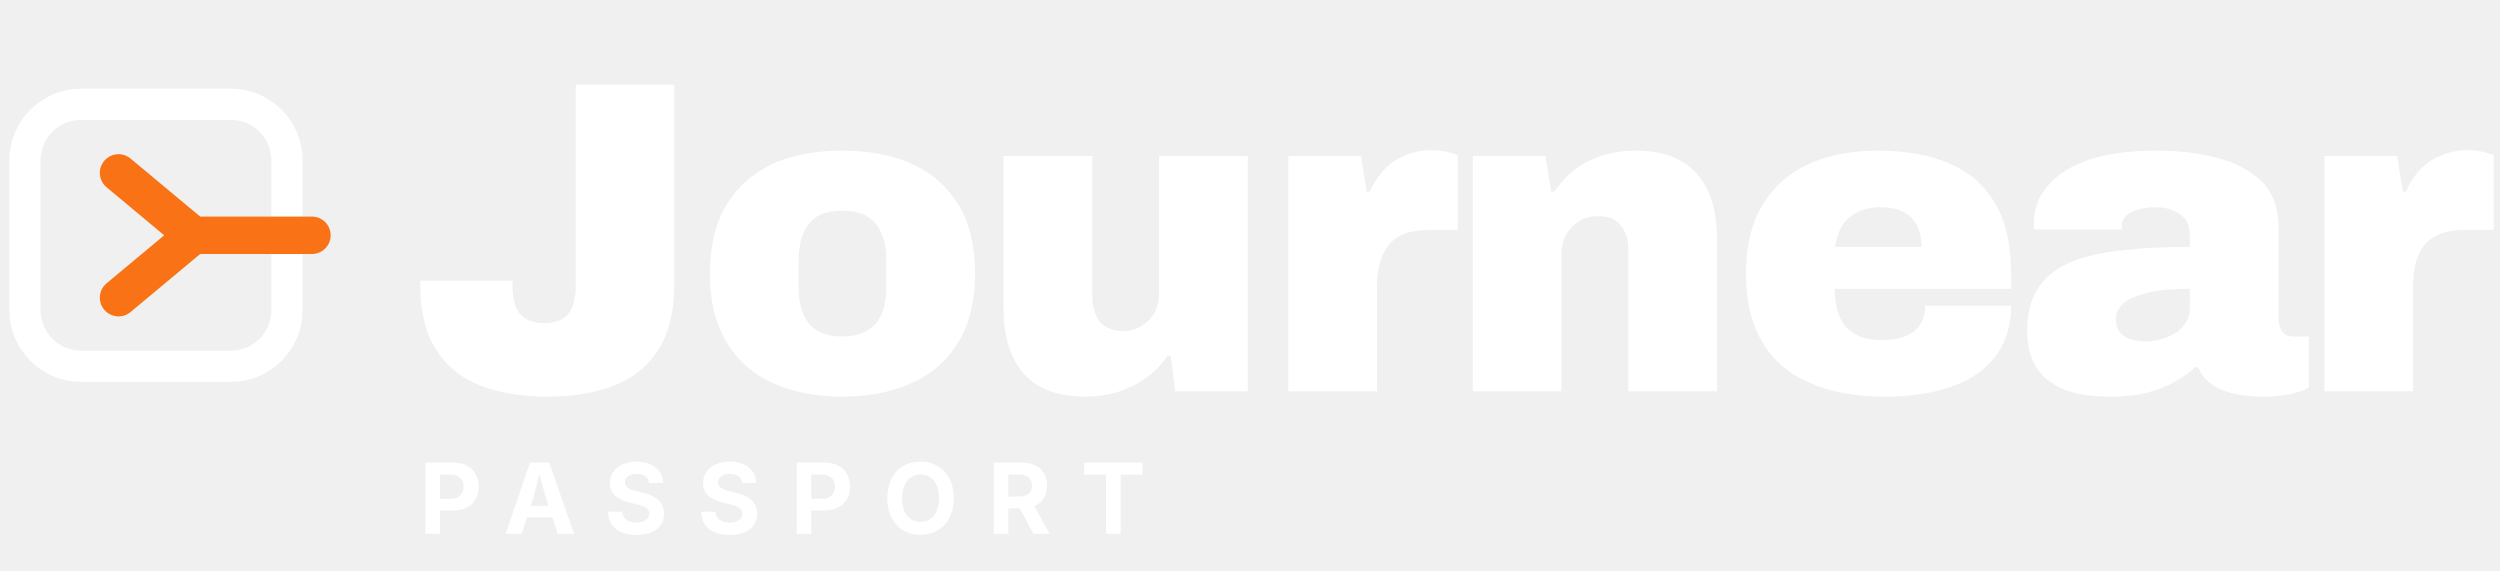
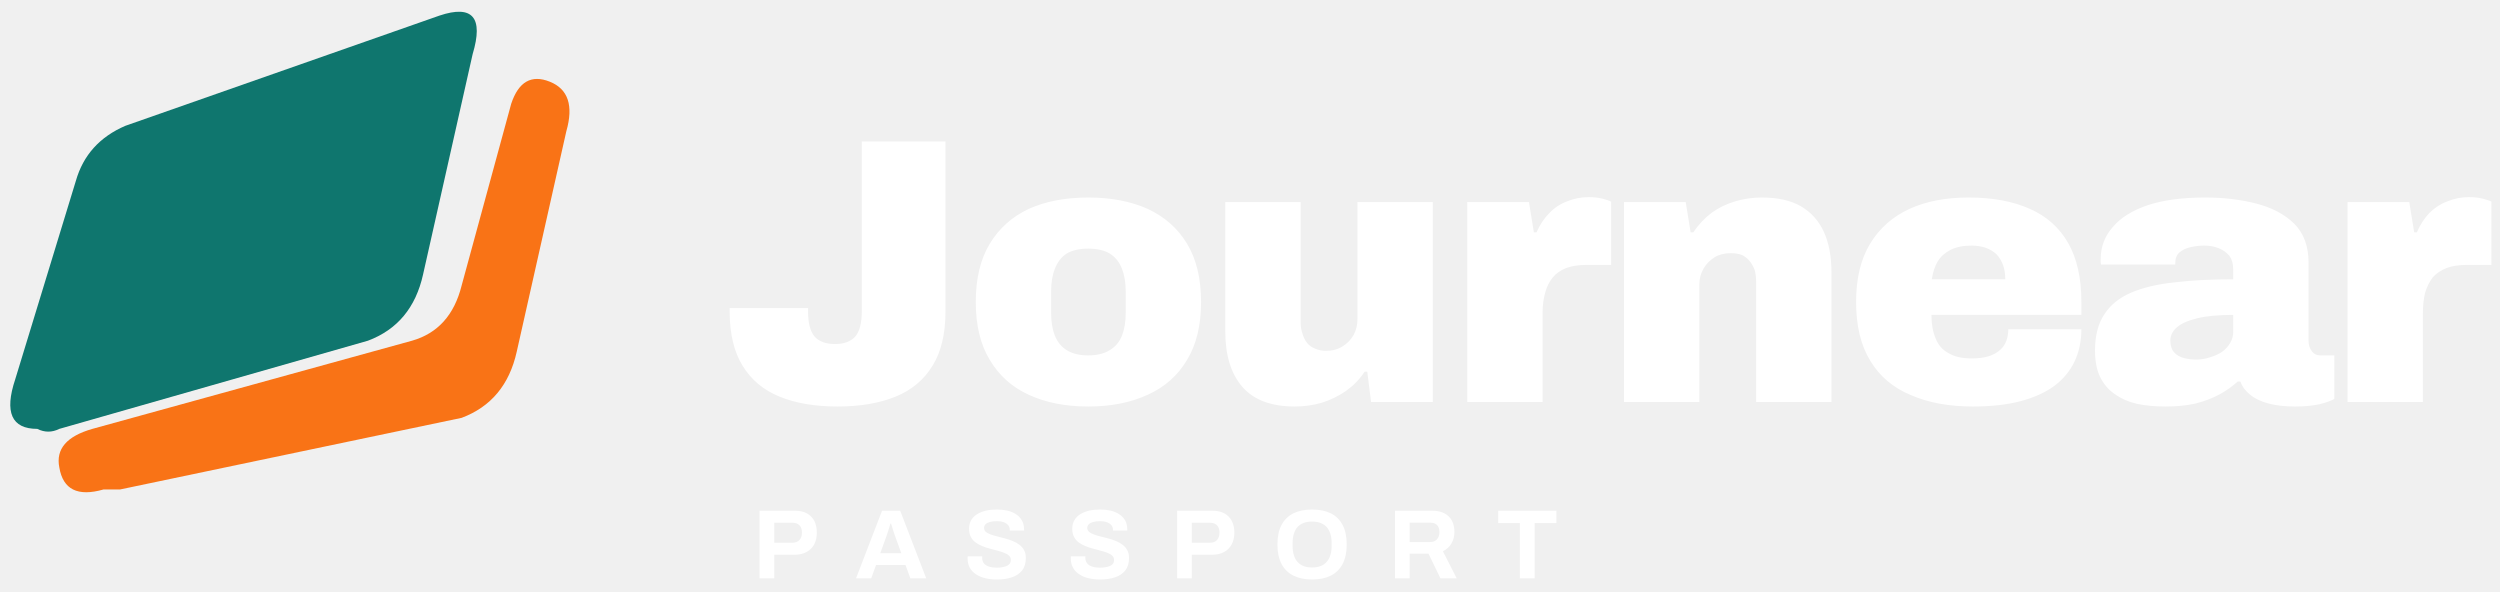
- <svg xmlns="http://www.w3.org/2000/svg" viewBox="0 0 561 128" width="561" height="128" role="img" aria-label="Journear Passport">
-   <g transform="translate(0,17.8) scale(0.7)">
-     <g id="mark">
-       <rect x="8" y="8" width="84" height="84" rx="18" fill="none" stroke="#FFFFFF" stroke-width="10" />
-       <path d="M38 30 L62 50 L38 70" fill="none" stroke="#F97316" stroke-width="12" stroke-linecap="round" stroke-linejoin="round" />
-       <path d="M62 50 L100 50" stroke="#F97316" stroke-width="12" stroke-linecap="round" />
-     </g>
+ <svg xmlns="http://www.w3.org/2000/svg" viewBox="35 38.5 482 114" width="482" height="114" role="img" aria-label="Journear Passport">
+   <g transform="translate(22 33) scale(1.0625)">
+     <path fill="#0F766E" d="M19 83 Q12 83 15 74 L26 38 Q28 31 35 28 L92 8 Q101 5 98 15 L89 55 Q87 64 79 67 L23 83 Q21 84 19 83 Z" />
+     <path fill="#F97316" d="M31 94 Q24 96 23 90 Q22 85 29 83 L87 67 Q94 65 96 57 L105 24 Q107 18 112 20 Q117 22 115 29 L106 69 Q104 78 96 81 L34 94 Z" />
  </g>
-   <g transform="translate(92.0,87.8)">
-     <path fill="#FFFFFF" d="M30.8 1.2Q21.9 1.2 15.5 -1.4Q9.1 -4 5.7 -9.6Q2.3 -15.1 2.3 -23.9V-24.8H23V-24Q23 -19.2 24.8 -17.2Q26.6 -15.3 30.1 -15.3Q33.6 -15.3 35.4 -17.2Q37.2 -19.2 37.2 -24V-68.8H59.3V-23.9Q59.3 -15.1 55.9 -9.6Q52.5 -4 46.1 -1.4Q39.7 1.2 30.8 1.2Z M97 1.2Q88 1.2 81.3 -1.9Q74.7 -4.9 71 -11.1Q67.3 -17.2 67.3 -26.4Q67.3 -35.7 71 -41.8Q74.7 -47.9 81.3 -51Q88 -54 97 -54Q106 -54 112.7 -51Q119.4 -47.9 123.1 -41.8Q126.8 -35.7 126.8 -26.4Q126.8 -17.2 123.1 -11.1Q119.4 -4.9 112.7 -1.9Q106 1.2 97 1.2ZM97 -12.3Q100.5 -12.3 102.7 -13.7Q104.9 -15 105.9 -17.5Q106.9 -20 106.9 -23.5V-29.2Q106.9 -32.7 105.9 -35.2Q104.9 -37.8 102.7 -39.2Q100.5 -40.5 97 -40.5Q93.5 -40.5 91.3 -39.2Q89.2 -37.8 88.2 -35.2Q87.2 -32.7 87.2 -29.2V-23.5Q87.2 -20 88.2 -17.5Q89.2 -15 91.3 -13.7Q93.5 -12.3 97 -12.3Z M151.6 1.2Q142.2 1.2 137.7 -4Q133.2 -9.2 133.2 -18.6V-52.8H153.1V-21Q153.1 -19.4 153.6 -18Q154 -16.6 154.8 -15.6Q155.6 -14.6 156.9 -14.1Q158.2 -13.5 159.8 -13.5Q162.3 -13.5 164.2 -14.7Q166 -15.8 167.1 -17.7Q168.1 -19.6 168.1 -21.8V-52.8H188V0H171.7L170.7 -8H170Q168.1 -5.1 165.2 -3Q162.2 -0.9 158.7 0.2Q155.2 1.2 151.6 1.2Z M197.1 0V-52.8H213.4L214.7 -44.8H215.4Q216.7 -47.8 218.8 -49.9Q220.8 -52 223.5 -53Q226.2 -54.1 229.2 -54.1Q231.2 -54.1 232.8 -53.7Q234.4 -53.3 235.1 -52.9V-36.2H228.7Q225.5 -36.2 223.3 -35.4Q221 -34.5 219.7 -32.9Q218.3 -31.2 217.7 -28.9Q217 -26.5 217 -23.5V0Z M238.5 0V-52.8H254.8L256.1 -44.8H256.8Q258.9 -47.9 261.7 -50Q264.5 -52 267.9 -53Q271.3 -54 274.9 -54Q281.2 -54 285.2 -51.7Q289.3 -49.3 291.3 -44.9Q293.3 -40.5 293.3 -34.2V0H273.4V-31.8Q273.4 -33.5 273 -34.9Q272.5 -36.2 271.7 -37.2Q270.9 -38.2 269.7 -38.8Q268.4 -39.3 266.7 -39.3Q264.2 -39.3 262.4 -38.2Q260.5 -37 259.5 -35.2Q258.4 -33.3 258.4 -31V0Z M330.7 1.2Q321.2 1.2 314.3 -1.8Q307.3 -4.7 303.6 -10.8Q299.8 -16.9 299.8 -26.4Q299.8 -35.7 303.5 -41.8Q307.2 -47.9 313.9 -51Q320.5 -54 329.5 -54Q339 -54 345.7 -51Q352.3 -48.1 355.8 -42Q359.3 -35.9 359.3 -26.4V-23H319.7Q319.7 -19.4 320.8 -16.8Q321.8 -14.2 324.2 -12.9Q326.5 -11.5 330.3 -11.5Q333 -11.5 334.9 -12.1Q336.7 -12.7 337.9 -13.8Q339 -14.8 339.5 -16.2Q340 -17.6 340 -19.2H359.3Q359.3 -14.5 357.5 -10.7Q355.7 -6.9 352.1 -4.2Q348.5 -1.6 343.2 -0.2Q337.8 1.2 330.7 1.2ZM319.8 -32.4H339.2Q339.2 -34.5 338.6 -36.2Q338 -37.8 336.9 -39Q335.7 -40.1 334.1 -40.7Q332.4 -41.3 330.3 -41.3Q327 -41.3 324.8 -40.2Q322.6 -39.1 321.4 -37.2Q320.2 -35.2 319.8 -32.4Z M381.5 1.2Q377.4 1.2 374 0.5Q370.6 -0.3 368.1 -2.1Q365.6 -3.8 364.2 -6.7Q362.9 -9.5 362.9 -13.6Q362.9 -19.5 365.4 -23.2Q367.8 -26.9 372.5 -28.9Q377.2 -30.9 384 -31.6Q390.7 -32.4 399.4 -32.4V-35Q399.4 -37.2 398.4 -38.6Q397.3 -39.9 395.6 -40.6Q393.9 -41.3 391.7 -41.3Q390 -41.3 388.2 -40.9Q386.4 -40.5 385.2 -39.5Q384.1 -38.5 384.1 -36.7V-36.3H364.5Q364.4 -36.7 364.4 -37Q364.4 -37.3 364.4 -37.7Q364.4 -42.6 367.6 -46.2Q370.7 -49.9 376.9 -52Q383 -54 392 -54Q399.3 -54 405.5 -52.4Q411.7 -50.8 415.5 -47.1Q419.3 -43.3 419.3 -36.8V-16.2Q419.3 -14.6 420.1 -13.5Q420.9 -12.3 422.5 -12.3H426.1V-0.8Q424.9 -0.1 422.2 0.6Q419.4 1.2 415.7 1.2Q411.7 1.2 408.7 0.4Q405.7 -0.4 403.9 -1.9Q402 -3.4 401.3 -5.4H400.6Q398.5 -3.5 395.8 -2Q393 -0.5 389.5 0.4Q386 1.2 381.5 1.2ZM389.6 -11.2Q391.5 -11.2 393.3 -11.8Q395 -12.3 396.4 -13.2Q397.8 -14.2 398.6 -15.6Q399.4 -16.9 399.4 -18.5V-23Q393.5 -23 389.9 -22.1Q386.2 -21.2 384.5 -19.7Q382.8 -18.2 382.8 -16.2Q382.8 -14.2 383.8 -13.1Q384.8 -12 386.4 -11.6Q387.9 -11.2 389.6 -11.2Z M429.6 0V-52.8H445.9L447.2 -44.8H447.9Q449.2 -47.8 451.2 -49.9Q453.3 -52 456 -53Q458.7 -54.1 461.7 -54.1Q463.7 -54.1 465.3 -53.7Q466.9 -53.3 467.6 -52.9V-36.2H461.2Q458 -36.2 455.8 -35.4Q453.5 -34.5 452.1 -32.9Q450.8 -31.2 450.1 -28.9Q449.5 -26.5 449.5 -23.5V0Z" />
-   </g>
-   <text x="94.0" y="119.8" font-family="Archivo, Inter, system-ui, sans-serif" font-weight="700" font-size="22" letter-spacing="6.5" fill="#FFFFFF">PASSPORT</text>
+   <path fill="#FFFFFF" transform="translate(174 116) scale(0.73)" d="M30.8 1.2Q21.9 1.2 15.5 -1.4Q9.1 -4 5.7 -9.6Q2.3 -15.1 2.3 -23.9V-24.8H23V-24Q23 -19.2 24.8 -17.2Q26.6 -15.3 30.1 -15.3Q33.6 -15.3 35.4 -17.2Q37.2 -19.2 37.2 -24V-68.8H59.3V-23.9Q59.3 -15.1 55.9 -9.6Q52.5 -4 46.1 -1.4Q39.7 1.2 30.8 1.2Z M97 1.2Q88 1.2 81.3 -1.9Q74.7 -4.9 71 -11.1Q67.3 -17.2 67.3 -26.4Q67.3 -35.7 71 -41.8Q74.7 -47.9 81.3 -51Q88 -54 97 -54Q106 -54 112.7 -51Q119.4 -47.9 123.1 -41.8Q126.8 -35.7 126.8 -26.4Q126.8 -17.2 123.1 -11.1Q119.4 -4.9 112.7 -1.9Q106 1.2 97 1.2ZM97 -12.3Q100.5 -12.3 102.7 -13.7Q104.9 -15 105.9 -17.5Q106.9 -20 106.9 -23.5V-29.2Q106.9 -32.7 105.9 -35.2Q104.9 -37.8 102.7 -39.2Q100.5 -40.5 97 -40.5Q93.5 -40.5 91.3 -39.2Q89.2 -37.8 88.2 -35.2Q87.2 -32.7 87.2 -29.2V-23.5Q87.2 -20 88.2 -17.5Q89.2 -15 91.3 -13.7Q93.5 -12.3 97 -12.3Z M151.6 1.2Q142.2 1.2 137.7 -4Q133.2 -9.2 133.2 -18.6V-52.8H153.1V-21Q153.1 -19.4 153.6 -18Q154 -16.6 154.8 -15.6Q155.6 -14.6 156.9 -14.1Q158.2 -13.5 159.8 -13.5Q162.3 -13.5 164.2 -14.7Q166 -15.8 167.1 -17.7Q168.1 -19.6 168.1 -21.8V-52.8H188V0H171.7L170.7 -8H170Q168.1 -5.1 165.2 -3Q162.2 -0.9 158.7 0.2Q155.2 1.2 151.6 1.2Z M197.1 0V-52.8H213.4L214.7 -44.8H215.4Q216.7 -47.8 218.8 -49.9Q220.8 -52 223.5 -53Q226.2 -54.1 229.2 -54.1Q231.2 -54.1 232.8 -53.7Q234.4 -53.3 235.1 -52.9V-36.2H228.7Q225.5 -36.2 223.3 -35.4Q221 -34.5 219.7 -32.9Q218.3 -31.2 217.7 -28.9Q217 -26.5 217 -23.5V0Z M238.5 0V-52.8H254.8L256.1 -44.8H256.8Q258.9 -47.9 261.7 -50Q264.5 -52 267.9 -53Q271.3 -54 274.9 -54Q281.2 -54 285.2 -51.7Q289.3 -49.3 291.3 -44.9Q293.3 -40.5 293.3 -34.2V0H273.4V-31.8Q273.4 -33.5 273 -34.9Q272.5 -36.2 271.7 -37.2Q270.9 -38.2 269.7 -38.8Q268.4 -39.3 266.7 -39.3Q264.2 -39.3 262.4 -38.2Q260.5 -37 259.5 -35.2Q258.4 -33.3 258.4 -31V0Z M330.7 1.2Q321.2 1.2 314.3 -1.8Q307.3 -4.7 303.6 -10.8Q299.8 -16.9 299.8 -26.4Q299.8 -35.7 303.5 -41.8Q307.2 -47.9 313.9 -51Q320.5 -54 329.5 -54Q339 -54 345.7 -51Q352.3 -48.1 355.8 -42Q359.3 -35.9 359.3 -26.4V-23H319.7Q319.7 -19.4 320.8 -16.8Q321.8 -14.2 324.2 -12.9Q326.5 -11.5 330.3 -11.5Q333 -11.5 334.9 -12.1Q336.7 -12.7 337.9 -13.8Q339 -14.8 339.5 -16.2Q340 -17.6 340 -19.2H359.3Q359.3 -14.5 357.5 -10.7Q355.7 -6.9 352.1 -4.2Q348.5 -1.6 343.2 -0.2Q337.8 1.2 330.7 1.2ZM319.8 -32.4H339.2Q339.2 -34.5 338.6 -36.2Q338 -37.8 336.9 -39Q335.7 -40.1 334.1 -40.7Q332.4 -41.3 330.3 -41.3Q327 -41.3 324.8 -40.2Q322.6 -39.1 321.4 -37.2Q320.2 -35.2 319.8 -32.4Z M381.5 1.2Q377.4 1.2 374 0.5Q370.6 -0.3 368.1 -2.1Q365.6 -3.8 364.2 -6.7Q362.9 -9.5 362.9 -13.6Q362.9 -19.5 365.4 -23.2Q367.8 -26.9 372.5 -28.9Q377.2 -30.9 384 -31.6Q390.7 -32.4 399.4 -32.4V-35Q399.4 -37.2 398.4 -38.6Q397.3 -39.9 395.6 -40.6Q393.9 -41.3 391.7 -41.3Q390 -41.3 388.2 -40.9Q386.4 -40.5 385.2 -39.5Q384.1 -38.5 384.1 -36.7V-36.3H364.5Q364.4 -36.7 364.4 -37Q364.4 -37.3 364.4 -37.7Q364.4 -42.6 367.6 -46.2Q370.7 -49.9 376.9 -52Q383 -54 392 -54Q399.3 -54 405.5 -52.4Q411.7 -50.8 415.5 -47.1Q419.3 -43.3 419.3 -36.8V-16.2Q419.3 -14.6 420.1 -13.5Q420.9 -12.3 422.5 -12.3H426.1V-0.8Q424.9 -0.1 422.2 0.6Q419.4 1.2 415.7 1.2Q411.7 1.2 408.7 0.4Q405.7 -0.4 403.9 -1.9Q402 -3.4 401.3 -5.4H400.6Q398.5 -3.5 395.8 -2Q393 -0.5 389.5 0.4Q386 1.2 381.5 1.2ZM389.6 -11.2Q391.5 -11.2 393.3 -11.8Q395 -12.3 396.4 -13.2Q397.8 -14.2 398.6 -15.6Q399.4 -16.9 399.4 -18.5V-23Q393.5 -23 389.9 -22.1Q386.2 -21.2 384.5 -19.7Q382.8 -18.2 382.8 -16.2Q382.8 -14.2 383.8 -13.1Q384.8 -12 386.4 -11.6Q387.9 -11.2 389.6 -11.2Z M429.6 0V-52.8H445.9L447.2 -44.8H447.9Q449.2 -47.8 451.2 -49.9Q453.3 -52 456 -53Q458.7 -54.1 461.7 -54.1Q463.7 -54.1 465.3 -53.7Q466.9 -53.3 467.6 -52.9V-36.2H461.2Q458 -36.2 455.8 -35.4Q453.5 -34.5 452.1 -32.9Q450.8 -31.2 450.1 -28.9Q449.5 -26.5 449.5 -23.5V0Z" />
+   <path fill="#FFFFFF" transform="translate(180 150) scale(0.19)" d="M7.6 0V-68.6H43.3Q50.7 -68.6 55.7 -65.9Q60.6 -63.1 63.2 -58.2Q65.7 -53.2 65.7 -46.4Q65.7 -39.6 63.1 -34.5Q60.4 -29.5 55.3 -26.7Q50.2 -23.9 42.8 -23.9H22.5V0ZM22.5 -36.1H40.8Q45.5 -36.1 48 -38.8Q50.6 -41.5 50.6 -46.3Q50.6 -49.6 49.5 -51.8Q48.4 -54 46.2 -55.2Q44.1 -56.4 40.8 -56.4H22.5Z M105.5 0 131.9 -68.6H150.3L176.7 0H160.6L155.7 -13.5H125.8L120.9 0ZM130.1 -25.5H151.4L145.3 -42.4Q144.9 -43.5 144.4 -45Q143.8 -46.6 143.2 -48.5Q142.6 -50.4 142.1 -52.2Q141.5 -54.1 141 -55.6H140.4Q139.9 -53.7 139.1 -51.2Q138.3 -48.6 137.5 -46.2Q136.7 -43.9 136.2 -42.4Z M248.5 1.2Q242.5 1.2 237.1 0Q231.7 -1.2 227.5 -3.9Q223.4 -6.5 221 -10.6Q218.7 -14.6 218.7 -20.4Q218.7 -20.9 218.7 -21.5Q218.7 -22 218.8 -22.3H233.6Q233.5 -22 233.5 -21.5Q233.5 -21 233.5 -20.6Q233.5 -17.4 235.2 -15.2Q237 -13 240.4 -11.9Q243.8 -10.8 248.3 -10.8Q251.2 -10.8 253.4 -11.2Q255.7 -11.5 257.4 -12.2Q259.2 -12.8 260.3 -13.7Q261.5 -14.6 262 -15.8Q262.6 -17 262.6 -18.5Q262.6 -21.2 260.8 -22.9Q259.1 -24.6 256 -25.8Q253 -27 249.2 -28Q245.4 -29 241.4 -30.1Q237.4 -31.1 233.6 -32.7Q229.8 -34.2 226.8 -36.4Q223.8 -38.6 222 -42Q220.2 -45.4 220.2 -50.2Q220.2 -55.3 222.3 -59Q224.5 -62.7 228.4 -65.1Q232.3 -67.5 237.4 -68.7Q242.5 -69.8 248.5 -69.8Q254.1 -69.8 259.1 -68.7Q264.1 -67.5 267.9 -65Q271.7 -62.5 273.8 -58.7Q276 -54.9 276 -49.7V-48.5H261.5V-49.3Q261.5 -52 259.9 -53.9Q258.3 -55.8 255.4 -56.9Q252.5 -58 248.6 -58Q244.4 -58 241.4 -57.2Q238.5 -56.4 236.9 -54.9Q235.4 -53.3 235.4 -51.2Q235.4 -48.8 237.1 -47.2Q238.9 -45.7 241.9 -44.6Q245 -43.4 248.8 -42.5Q252.6 -41.6 256.6 -40.5Q260.6 -39.4 264.4 -37.9Q268.2 -36.4 271.2 -34.1Q274.2 -31.9 276 -28.6Q277.8 -25.3 277.8 -20.7Q277.8 -12.8 274 -8Q270.2 -3.2 263.6 -1Q257 1.2 248.5 1.2Z M353.2 1.2Q347.2 1.2 341.8 0Q336.4 -1.2 332.3 -3.9Q328.1 -6.5 325.8 -10.6Q323.4 -14.6 323.4 -20.4Q323.4 -20.9 323.4 -21.5Q323.4 -22 323.5 -22.3H338.3Q338.2 -22 338.2 -21.5Q338.2 -21 338.2 -20.6Q338.2 -17.4 340 -15.2Q341.7 -13 345.1 -11.9Q348.5 -10.8 353 -10.8Q355.9 -10.8 358.2 -11.2Q360.4 -11.5 362.2 -12.2Q363.9 -12.8 365.1 -13.7Q366.2 -14.6 366.8 -15.8Q367.3 -17 367.3 -18.5Q367.3 -21.2 365.6 -22.9Q363.8 -24.6 360.8 -25.8Q357.7 -27 353.9 -28Q350.1 -29 346.1 -30.1Q342.1 -31.1 338.3 -32.7Q334.5 -34.2 331.5 -36.4Q328.5 -38.6 326.7 -42Q324.9 -45.4 324.9 -50.2Q324.9 -55.3 327.1 -59Q329.2 -62.7 333.1 -65.1Q337 -67.5 342.1 -68.7Q347.2 -69.8 353.2 -69.8Q358.8 -69.8 363.8 -68.7Q368.8 -67.5 372.6 -65Q376.4 -62.5 378.6 -58.7Q380.7 -54.9 380.7 -49.7V-48.5H366.2V-49.3Q366.2 -52 364.6 -53.9Q363 -55.8 360.1 -56.9Q357.2 -58 353.3 -58Q349.1 -58 346.2 -57.2Q343.2 -56.4 341.7 -54.9Q340.1 -53.3 340.1 -51.2Q340.1 -48.8 341.9 -47.2Q343.6 -45.7 346.7 -44.6Q349.7 -43.4 353.5 -42.5Q357.3 -41.6 361.3 -40.5Q365.3 -39.4 369.1 -37.9Q372.9 -36.4 375.9 -34.1Q378.9 -31.9 380.7 -28.6Q382.5 -25.3 382.5 -20.7Q382.5 -12.8 378.7 -8Q374.9 -3.2 368.3 -1Q361.7 1.2 353.2 1.2Z M431.3 0V-68.6H467Q474.4 -68.6 479.3 -65.9Q484.3 -63.1 486.8 -58.2Q489.4 -53.2 489.4 -46.4Q489.4 -39.6 486.7 -34.5Q484.1 -29.5 479 -26.7Q473.9 -23.9 466.5 -23.9H446.2V0ZM446.2 -36.1H464.5Q469.2 -36.1 471.7 -38.8Q474.3 -41.5 474.3 -46.3Q474.3 -49.6 473.2 -51.8Q472.1 -54 469.9 -55.2Q467.8 -56.4 464.5 -56.4H446.2Z M568.2 1.2Q557.3 1.2 549.4 -2.7Q541.5 -6.6 537.3 -14.5Q533.1 -22.4 533.1 -34.3Q533.1 -46.4 537.3 -54.2Q541.5 -62.1 549.4 -66Q557.3 -69.8 568.2 -69.8Q579.3 -69.8 587.2 -66Q595 -62.1 599.2 -54.2Q603.4 -46.4 603.4 -34.3Q603.4 -22.4 599.2 -14.5Q595 -6.6 587.2 -2.7Q579.3 1.2 568.2 1.2ZM568.2 -11Q573.1 -11 576.8 -12.4Q580.5 -13.8 583 -16.6Q585.5 -19.4 586.8 -23.5Q588.1 -27.5 588.1 -32.7V-35.8Q588.1 -41.1 586.8 -45.2Q585.5 -49.3 583 -52.1Q580.5 -54.8 576.8 -56.2Q573.1 -57.6 568.2 -57.6Q563.4 -57.6 559.7 -56.2Q556 -54.8 553.5 -52.1Q551 -49.3 549.8 -45.2Q548.5 -41.1 548.5 -35.8V-32.7Q548.5 -27.5 549.8 -23.5Q551 -19.4 553.5 -16.6Q556 -13.8 559.7 -12.4Q563.4 -11 568.2 -11Z M652.4 0V-68.6H690Q697.6 -68.6 702.6 -65.9Q707.7 -63.2 710.2 -58.4Q712.7 -53.5 712.7 -47.2Q712.7 -40.5 709.7 -35.4Q706.7 -30.2 701 -27.5L715 0H698.5L686.4 -25H667.3V0ZM667.3 -36.8H688Q692.5 -36.8 695 -39.6Q697.5 -42.3 697.5 -47Q697.5 -50 696.4 -52.2Q695.3 -54.3 693.2 -55.4Q691.1 -56.5 688 -56.5H667.3Z M779.1 0V-56.1H757.1V-68.6H816.2V-56.1H794.1V0Z" />
</svg>
